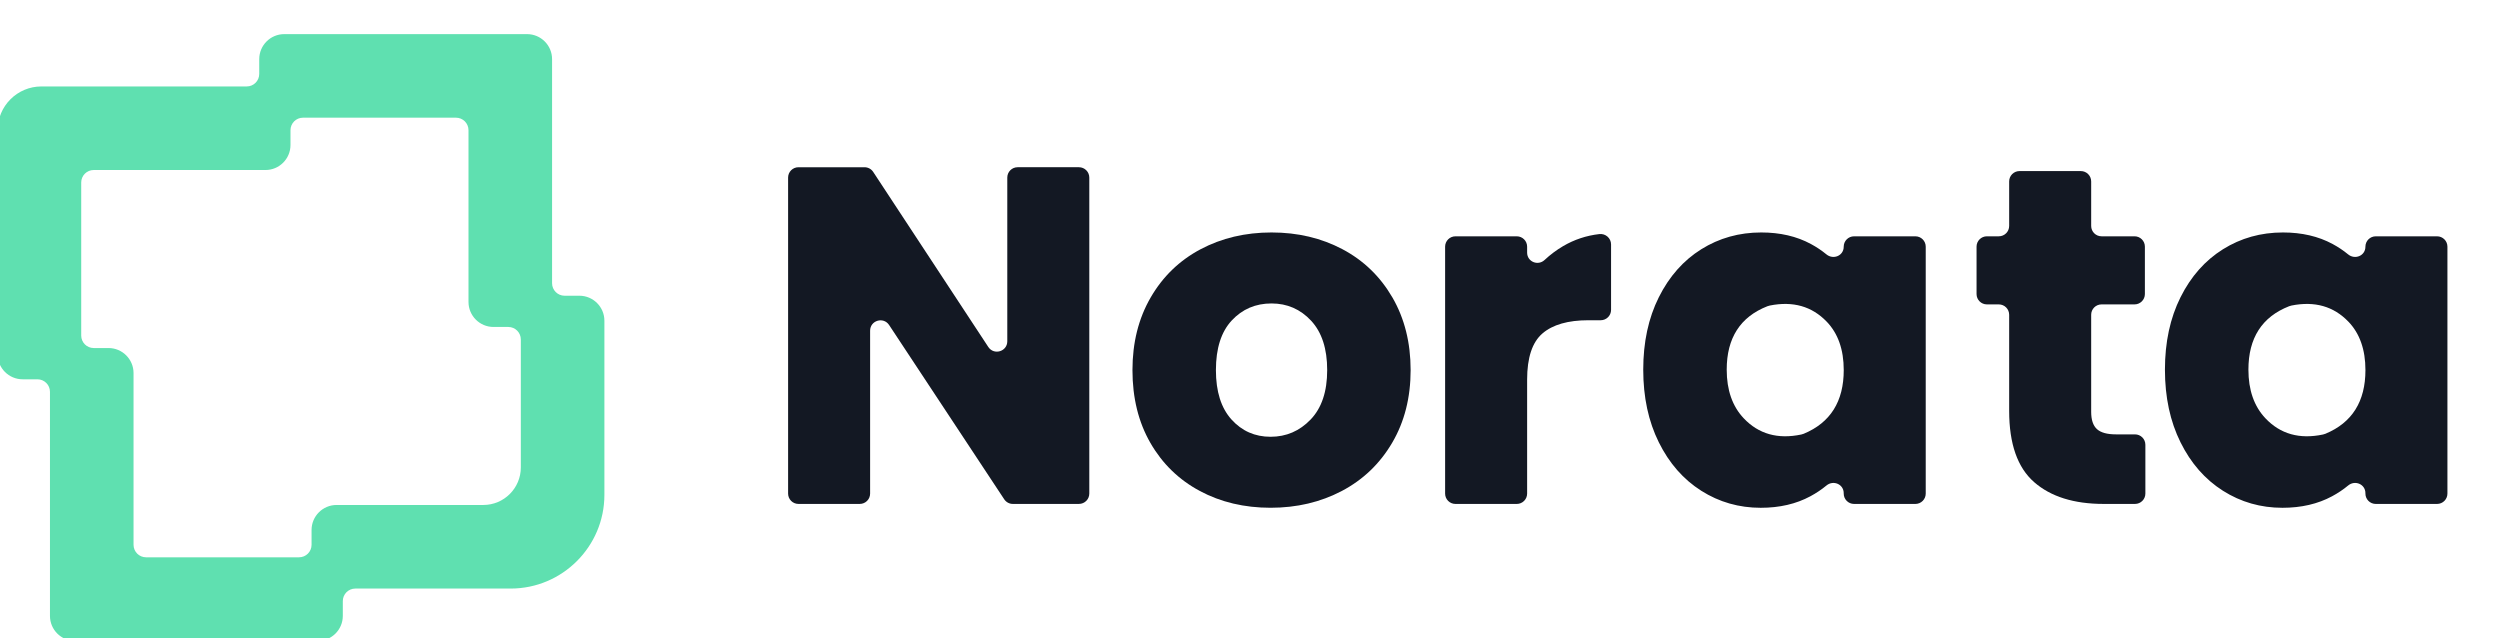
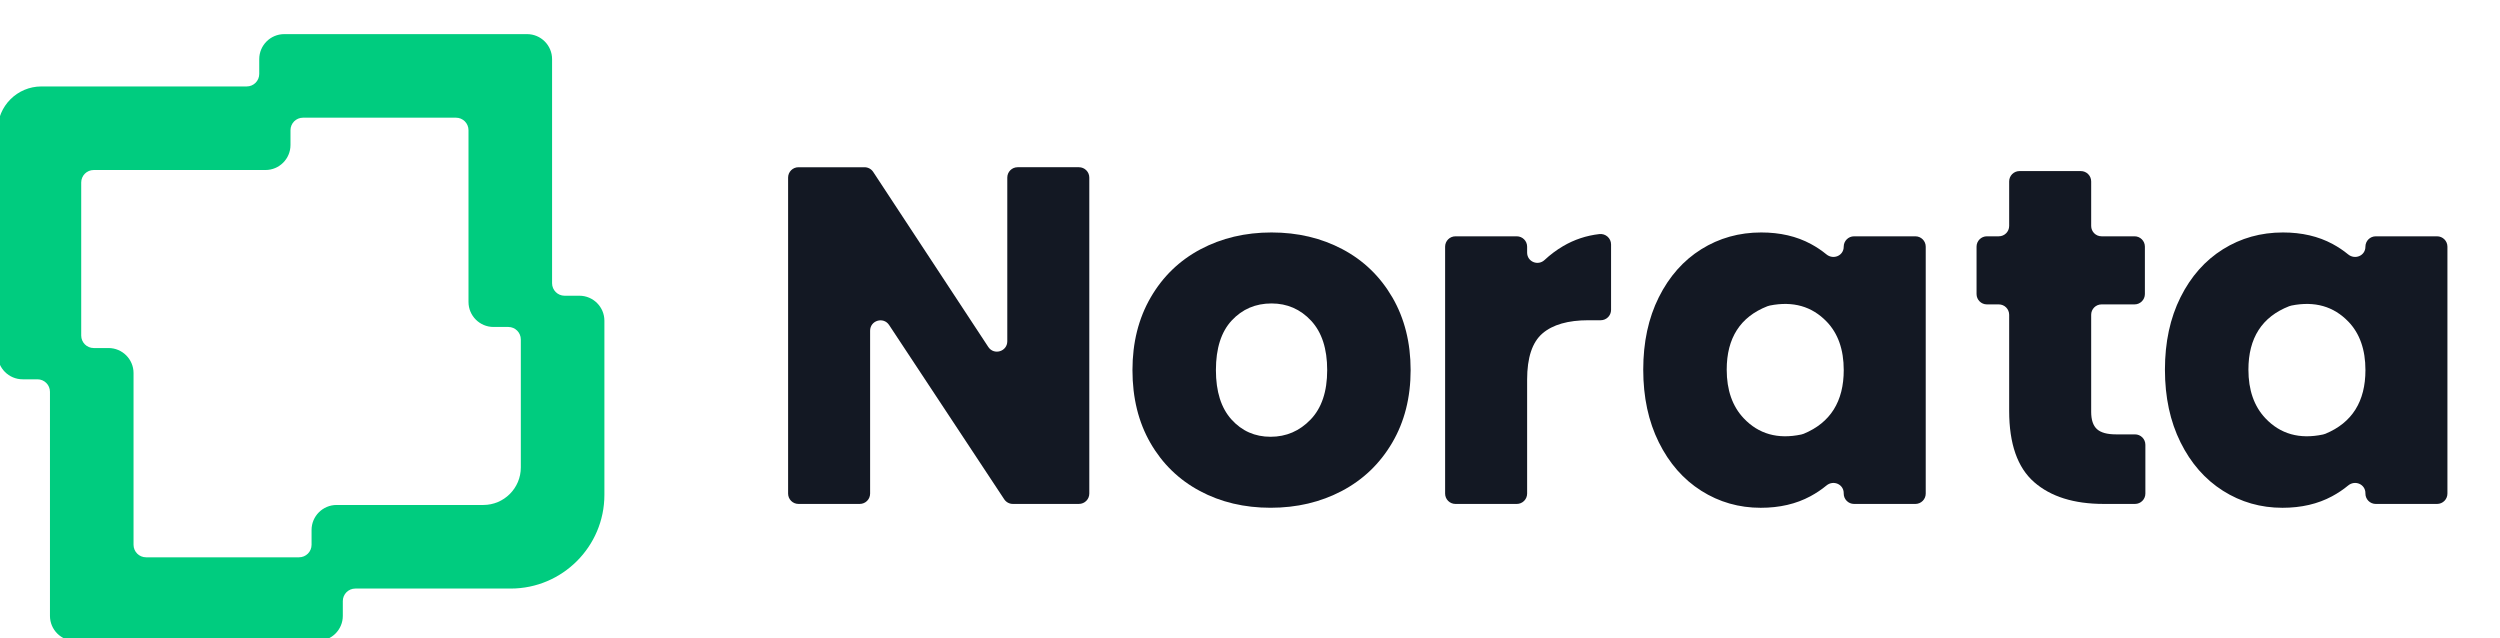
<svg xmlns="http://www.w3.org/2000/svg" viewBox="27 33 200 51">
-   <path d="M73.352,56.658h-1.186c-.552,0-1-.448-1-1v-17.928c0-1.103-.897-2-2-2h-19.427c-1.103,0-2,.897-2,2v1.186c0,.552-.448,1-1,1h-16.428c-1.93,0-3.5,1.57-3.5,3.5v17.928c0,1.103.897,2,2,2h1.186c.552,0,1,.448,1,1v17.927c0,1.103.897,2,2,2h19.428c1.103,0,2-.897,2-2v-1.186c0-.552.448-1,1-1h12.427c4.136,0,7.5-3.364,7.5-7.5v-13.927c0-1.103-.897-2-2-2ZM35.683,60.843h-1.186c-.552,0-1-.448-1-1v-12.242c0-.552.448-1,1-1h13.742c1.103,0,2-.897,2-2v-1.186c0-.552.448-1,1-1h12.241c.552,0,1,.448,1,1v13.742c0,1.103.897,2,2,2h1.186c.552,0,1,.448,1,1v10.241c0,1.654-1.346,3-3,3h-11.741c-1.103,0-2,.897-2,2v1.186c0,.552-.448,1-1,1h-12.242c-.552,0-1-.448-1-1v-13.741c0-1.103-.897-2-2-2Z" fill="#5fe0b0" />
+   <path d="M73.352,56.658h-1.186c-.552,0-1-.448-1-1v-17.928c0-1.103-.897-2-2-2h-19.427c-1.103,0-2,.897-2,2v1.186c0,.552-.448,1-1,1h-16.428c-1.93,0-3.5,1.57-3.5,3.5v17.928c0,1.103.897,2,2,2h1.186c.552,0,1,.448,1,1v17.927c0,1.103.897,2,2,2h19.428c1.103,0,2-.897,2-2v-1.186c0-.552.448-1,1-1h12.427c4.136,0,7.5-3.364,7.5-7.5v-13.927c0-1.103-.897-2-2-2ZM35.683,60.843h-1.186c-.552,0-1-.448-1-1v-12.242c0-.552.448-1,1-1h13.742c1.103,0,2-.897,2-2v-1.186c0-.552.448-1,1-1h12.241c.552,0,1,.448,1,1v13.742c0,1.103.897,2,2,2h1.186c.552,0,1,.448,1,1v10.241c0,1.654-1.346,3-3,3h-11.741c-1.103,0-2,.897-2,2v1.186c0,.552-.448,1-1,1h-12.242c-.552,0-1-.448-1-1v-13.741c0-1.103-.897-2-2-2Z" fill="#00cc7f" />
  <g>
    <path d="M113.316,73.314h-5.288c-.278,0-.538-.14-.691-.372l-9.209-13.942c-.453-.685-1.519-.365-1.519.456v13.03c0,.457-.371.828-.828.828h-4.905c-.457,0-.828-.371-.828-.828v-25.279c0-.457.371-.828.828-.828h5.287c.279,0,.539.14.692.373l9.208,14.005c.452.687,1.52.367,1.52-.455v-13.096c0-.457.371-.828.828-.828h4.905c.457,0,.828.371.828.828v25.279c0,.457-.371.828-.828.828Z" fill="#131823" />
    <path d="M122.988,72.278c-1.675-.895-2.993-2.174-3.952-3.837-.959-1.663-1.439-3.607-1.439-5.832,0-2.2.486-4.137,1.458-5.813.971-1.675,2.302-2.96,3.99-3.856,1.688-.895,3.581-1.343,5.678-1.343s3.99.448,5.678,1.343c1.688.896,3.018,2.181,3.991,3.856.971,1.676,1.458,3.613,1.458,5.813s-.492,4.138-1.477,5.813c-.985,1.676-2.328,2.961-4.029,3.856-1.702.896-3.601,1.343-5.698,1.343s-3.984-.447-5.66-1.343ZM131.851,66.561c.883-.921,1.324-2.238,1.324-3.952s-.429-3.031-1.286-3.952c-.857-.921-1.912-1.381-3.165-1.381-1.279,0-2.34.454-3.185,1.362-.844.908-1.266,2.232-1.266,3.971,0,1.714.416,3.031,1.247,3.952.831.921,1.874,1.381,3.127,1.381s2.321-.461,3.204-1.381Z" fill="#131823" />
-     <path d="M194.558,52.691c.891-.524,1.859-.846,2.903-.965.495-.056.934.329.934.828v5.237c0,.457-.371.828-.828.828h-.976c-1.637,0-2.865.352-3.683,1.055-.819.704-1.228,1.938-1.228,3.703v9.11c0,.457-.371.828-.828.828h-4.905c-.457,0-.828-.371-.828-.828v-19.754c0-.457.371-.828.828-.828h4.905c.457,0,.828.371.828.828v.475c0,.731.865,1.088,1.398.589.452-.422.945-.791,1.479-1.106Z" transform="translate(-42.51,0)" fill="#131823" />
+     <path transform="translate(-42.51,0)" d="M194.558,52.691c.891-.524,1.859-.846,2.903-.965.495-.056.934.329.934.828v5.237c0,.457-.371.828-.828.828h-.976c-1.637,0-2.865.352-3.683,1.055-.819.704-1.228,1.938-1.228,3.703v9.11c0,.457-.371.828-.828.828h-4.905c-.457,0-.828-.371-.828-.828v-19.754c0-.457.371-.828.828-.828h4.905c.457,0,.828.371.828.828v.475c0,.731.865,1.088,1.398.589.452-.422.945-.791,1.479-1.106Z" fill="#131823" />
    <path d="M201.443,56.777c.831-1.662,1.963-2.941,3.395-3.837,1.433-.895,3.031-1.343,4.796-1.343,1.509,0,2.833.307,3.971.921.455.246.868.522,1.24.829.556.459,1.388.112,1.388-.609v-.005c0-.457.371-.828.828-.828h4.905c.457,0,.828.371.828.828v19.754c0,.457-.371.828-.828.828h-4.905c-.457,0-.828-.371-.828-.828v-.034c0-.718-.829-1.07-1.382-.612-.386.32-.814.607-1.285.861-1.138.614-2.462.921-3.971.921-1.739,0-3.325-.454-4.758-1.362-1.433-.908-2.565-2.2-3.395-3.875-.832-1.675-1.247-3.613-1.247-5.813s.416-4.131,1.247-5.794ZM214.872,58.734c-1.182-1.231-2.698-1.662-4.553-1.291-.064.013-.131.032-.191.056-2.171.851-3.255,2.542-3.255,5.071,0,1.637.454,2.935,1.362,3.894,1.192,1.26,2.728,1.693,4.604,1.297.066-.014.136-.035.198-.061,2.131-.885,3.198-2.583,3.198-5.092,0-1.637-.454-2.929-1.362-3.875Z" fill="#131823" />
-     <path d="M156.12,68.579v3.907c0,.457-.371.828-.828.828h-2.51c-2.379,0-4.234-.582-5.564-1.746-1.33-1.164-1.995-3.063-1.995-5.698v-7.69c0-.457-.371-.828-.828-.828h-.953c-.457,0-.828-.371-.828-.828v-3.792c0-.457.371-.828.828-.828h.953c.457,0,.828-.371.828-.828v-3.562c0-.457.371-.828.828-.828h4.905c.457,0,.828.371.828.828v3.562c0,.457.371.828.828.828h2.641c.457,0,.828.371.828.828v3.792c0,.457-.371.828-.828.828h-2.641c-.457,0-.828.371-.828.828v7.767c0,.64.153,1.1.46,1.381.307.282.818.422,1.535.422h1.512c.457,0,.828.371.828.828Z" transform="translate(42.51,0)" fill="#131823" />
+     <path transform="translate(42.51,0)" d="M156.12,68.579v3.907c0,.457-.371.828-.828.828h-2.51c-2.379,0-4.234-.582-5.564-1.746-1.33-1.164-1.995-3.063-1.995-5.698v-7.69c0-.457-.371-.828-.828-.828h-.953c-.457,0-.828-.371-.828-.828v-3.792c0-.457.371-.828.828-.828h.953c.457,0,.828-.371.828-.828v-3.562c0-.457.371-.828.828-.828h4.905c.457,0,.828.371.828.828v3.562c0,.457.371.828.828.828h2.641c.457,0,.828.371.828.828v3.792c0,.457-.371.828-.828.828h-2.641c-.457,0-.828.371-.828.828v7.767c0,.64.153,1.1.46,1.381.307.282.818.422,1.535.422h1.512c.457,0,.828.371.828.828Z" fill="#131823" />
    <path d="M159.707,56.777c.831-1.662,1.963-2.941,3.395-3.837,1.433-.895,3.031-1.343,4.796-1.343,1.509,0,2.833.307,3.971.921.455.246.868.522,1.24.829.556.459,1.388.112,1.388-.609v-.005c0-.457.371-.828.828-.828h4.905c.457,0,.828.371.828.828v19.754c0,.457-.371.828-.828.828h-4.905c-.457,0-.828-.371-.828-.828v-.034c0-.718-.829-1.07-1.382-.612-.386.32-.814.607-1.285.861-1.138.614-2.462.921-3.971.921-1.739,0-3.325-.454-4.758-1.362-1.433-.908-2.565-2.2-3.395-3.875-.832-1.675-1.247-3.613-1.247-5.813s.416-4.131,1.247-5.794ZM173.136,58.734c-1.182-1.231-2.698-1.662-4.553-1.291-.064.013-.131.032-.191.056-2.171.851-3.255,2.542-3.255,5.071,0,1.637.454,2.935,1.362,3.894,1.192,1.26,2.728,1.693,4.604,1.297.066-.014.136-.035.198-.061,2.131-.885,3.198-2.583,3.198-5.092,0-1.637-.454-2.929-1.362-3.875Z" fill="#131823" />
  </g>
</svg>
